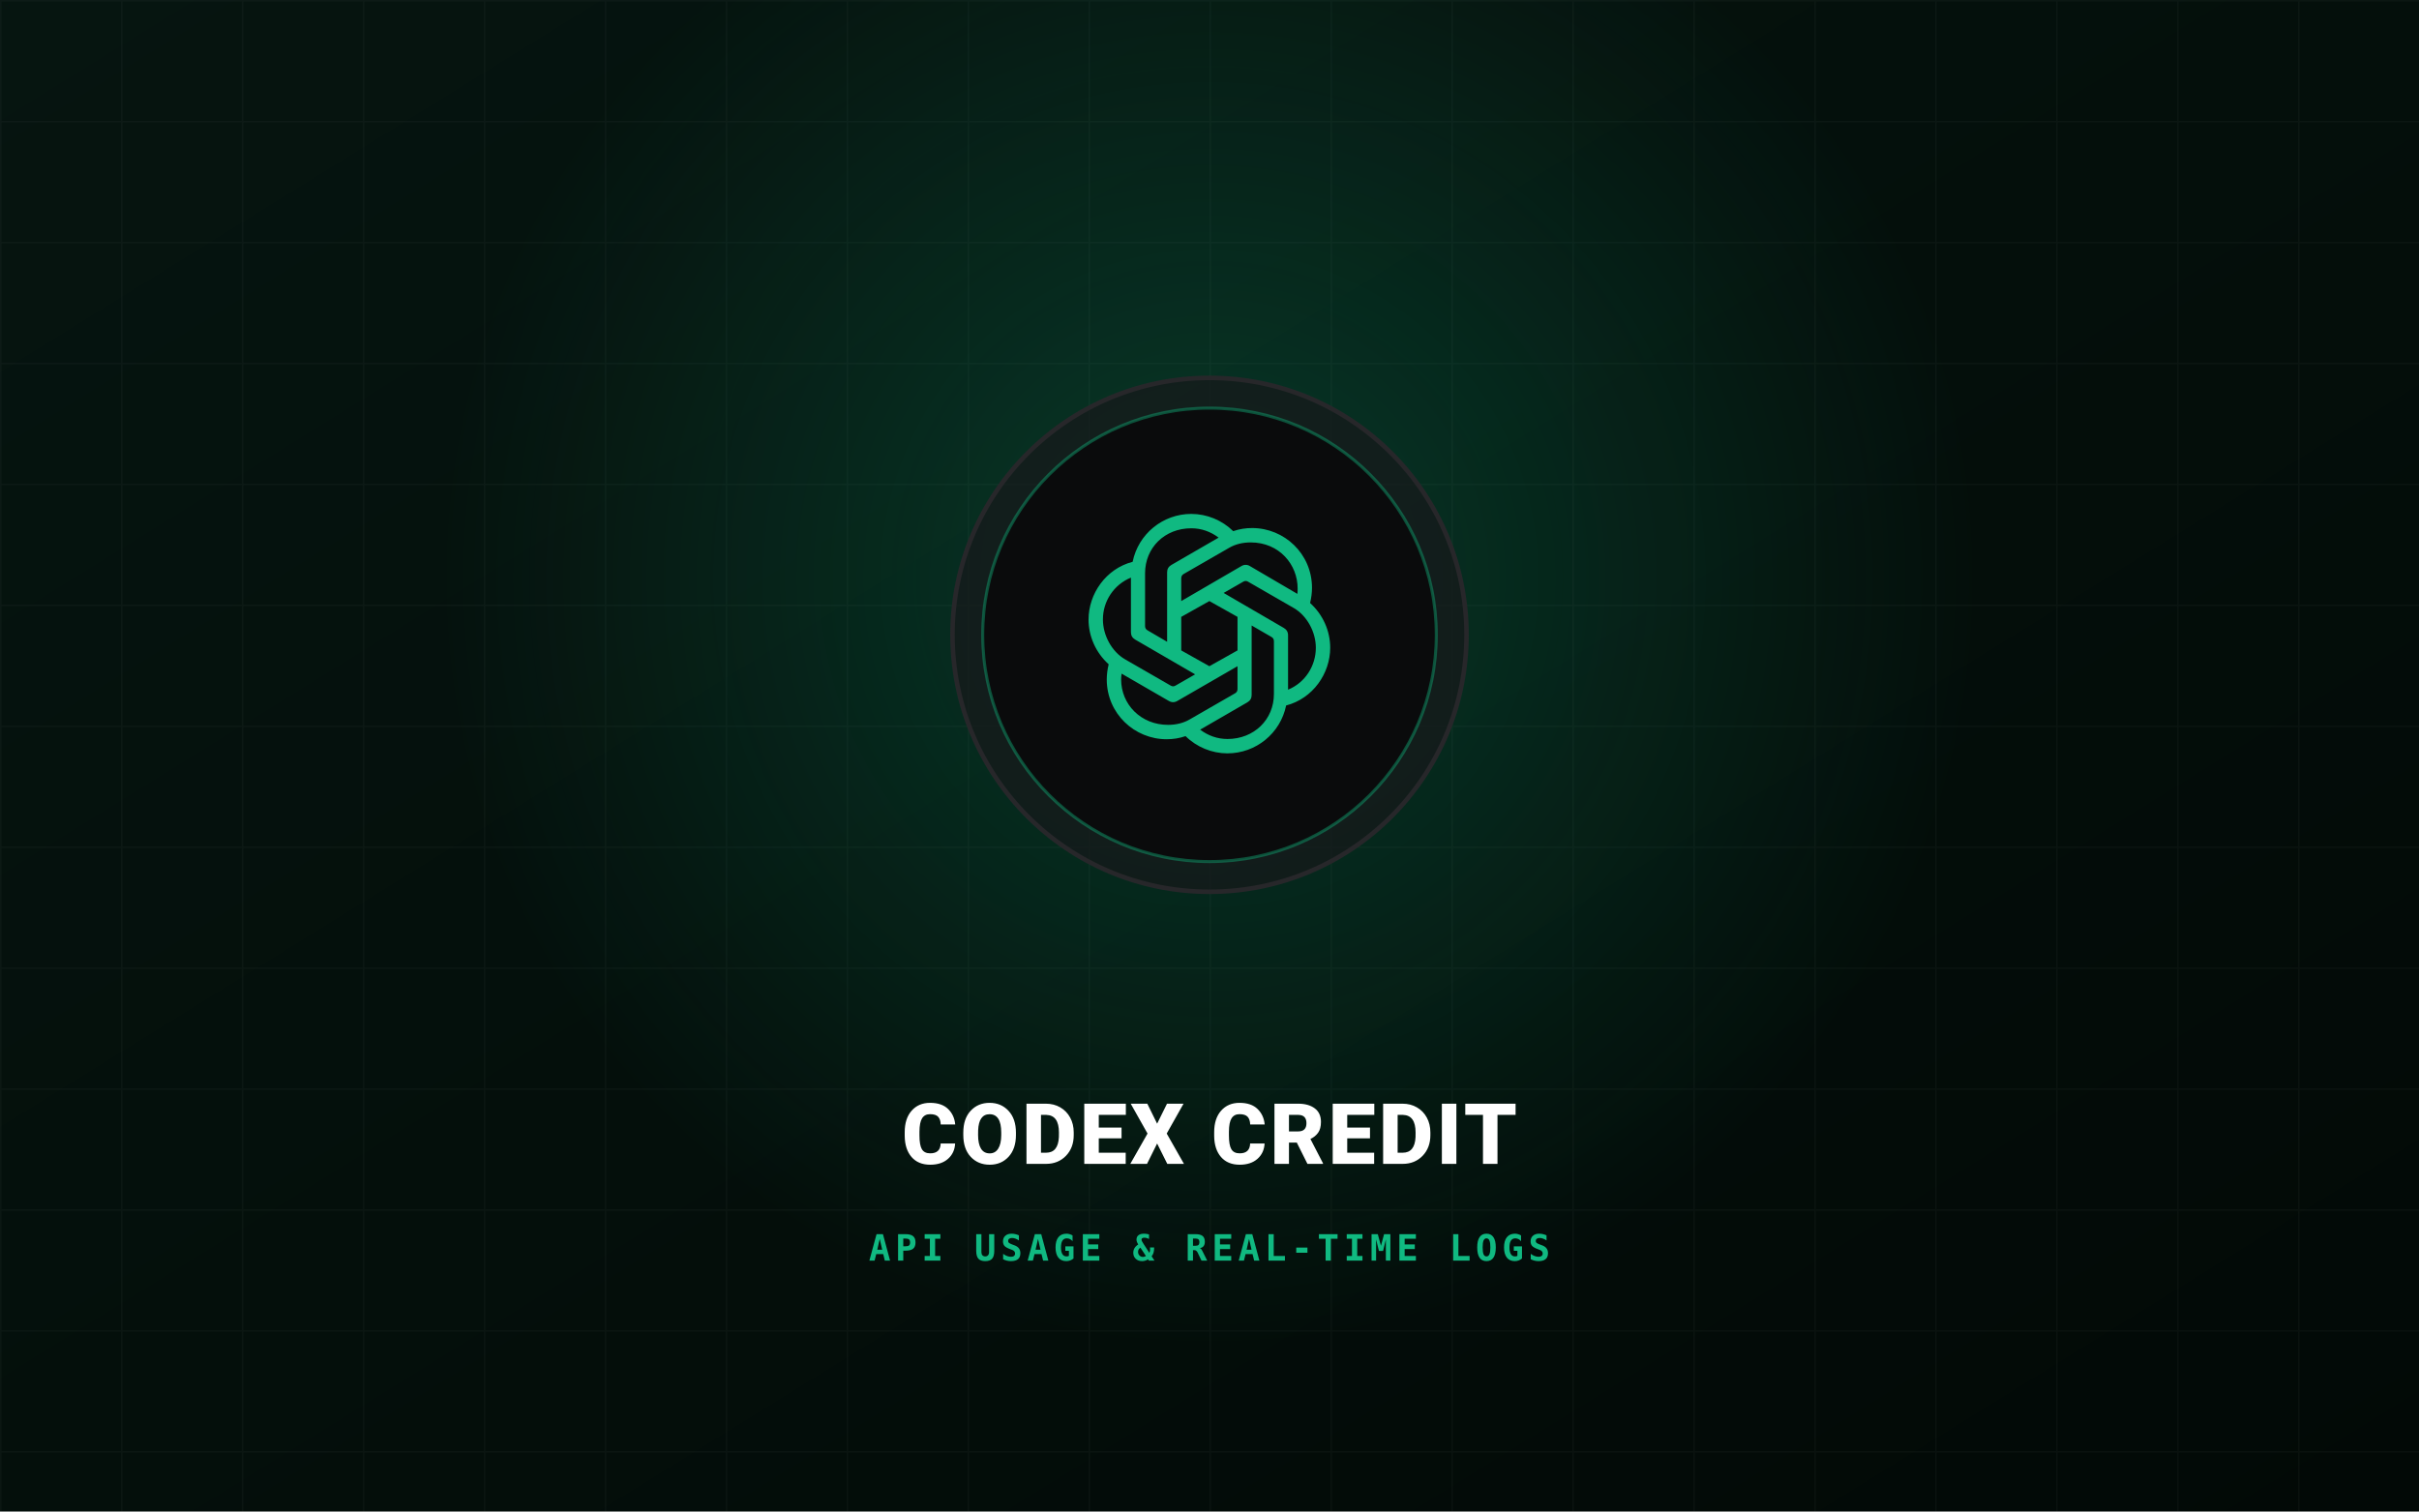
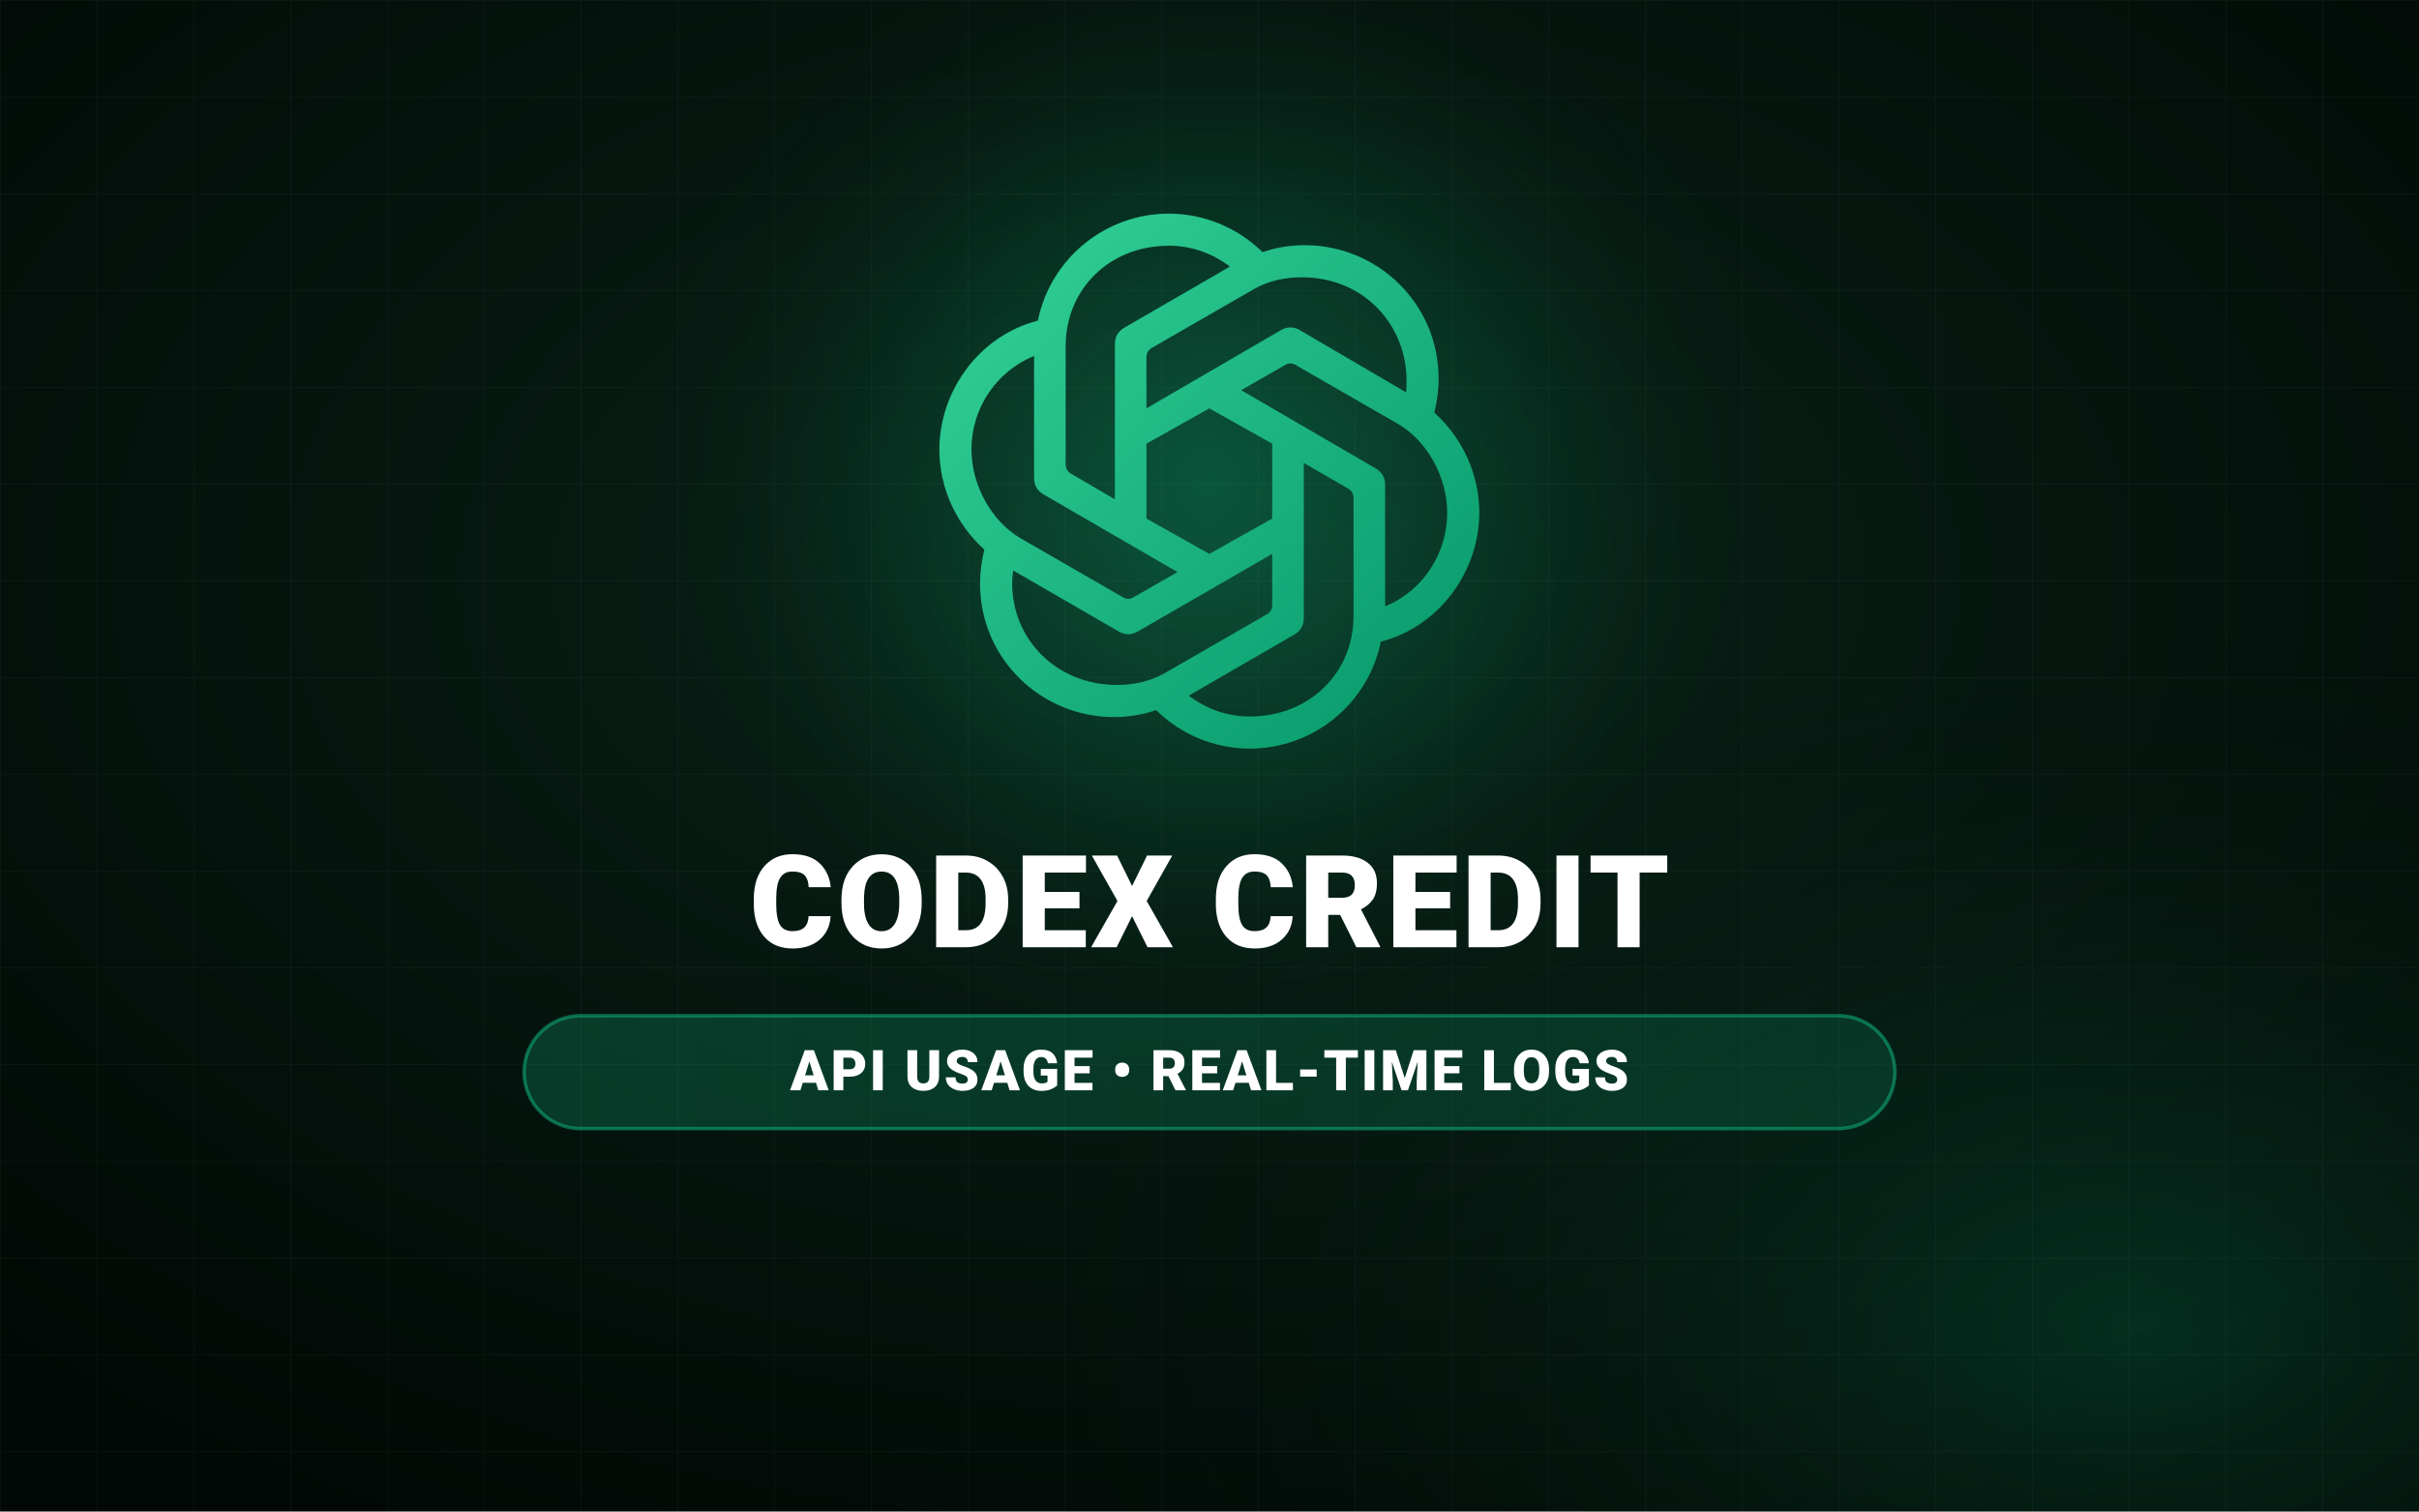
- <svg xmlns="http://www.w3.org/2000/svg" viewBox="0 0 800 500" width="800" height="500">
+ <svg xmlns="http://www.w3.org/2000/svg" viewBox="0 0 1200 750" width="1200" height="750">
  <defs>
-     <linearGradient id="bg" x1="0%" y1="0%" x2="100%" y2="100%">
-       <stop offset="0%" stop-color="#061510" />
-       <stop offset="100%" stop-color="#020906" />
+     <radialGradient id="b_codex_bg" cx="50%" cy="38%" r="72%">
+       <stop offset="0%" stop-color="#082419" />
+       <stop offset="100%" stop-color="#020805" />
+     </radialGradient>
+     <radialGradient id="b_codex_halo" cx="50%" cy="50%" r="50%">
+       <stop offset="0%" stop-color="#10b981" stop-opacity="0.34" />
+       <stop offset="55%" stop-color="#10b981" stop-opacity="0.10" />
+       <stop offset="100%" stop-color="#020805" stop-opacity="0" />
+     </radialGradient>
+     <radialGradient id="b_codex_corner" cx="88%" cy="88%" r="48%">
+       <stop offset="0%" stop-color="#10b981" stop-opacity="0.20" />
+       <stop offset="100%" stop-color="#020805" stop-opacity="0" />
+     </radialGradient>
+     <pattern id="b_codex_grid" width="48" height="48" patternUnits="userSpaceOnUse">
+       <path d="M 48 0 L 0 0 0 48" fill="none" stroke="#ffffff" stroke-width="1" stroke-opacity="0.032" />
+     </pattern>
+     <linearGradient id="b_codex_pillGrad" x1="0%" y1="0%" x2="100%" y2="0%">
+       <stop offset="0%" stop-color="#10b981" stop-opacity="0.24" />
+       <stop offset="100%" stop-color="#10b981" stop-opacity="0.16" />
    </linearGradient>
-     <radialGradient id="glow" cx="50%" cy="45%" r="45%">
-       <stop offset="0%" stop-color="#10b981" stop-opacity="0.25" />
-       <stop offset="100%" stop-color="#10b981" stop-opacity="0" />
-     </radialGradient>
-     <pattern id="grid" width="40" height="40" patternUnits="userSpaceOnUse">
-       <path d="M 40 0 L 0 0 0 40" fill="none" stroke="#ffffff" stroke-width="1" stroke-opacity="0.03" />
-     </pattern>
+     <linearGradient id="b_codex_vec" x1="0%" y1="0%" x2="100%" y2="100%">
+       <stop offset="0%" stop-color="#34d399" />
+       <stop offset="100%" stop-color="#059669" />
+     </linearGradient>
  </defs>
-   <rect width="800" height="500" fill="url(#bg)" />
-   <rect width="800" height="500" fill="url(#grid)" />
-   <circle cx="400" cy="220" r="280" fill="url(#glow)" />
-   <g transform="translate(400, 210)">
-     <circle cx="0" cy="0" r="85" fill="#18181b" fill-opacity="0.7" stroke="#27272a" stroke-width="1.5" />
-     <circle cx="0" cy="0" r="75" fill="#09090b" fill-opacity="0.9" stroke="#10b981" stroke-width="1" stroke-opacity="0.4" />
-     <g transform="translate(-40, -40) scale(3.33)">
-       <path d="M9.205 8.658v-2.26c0-.19.072-.333.238-.428l4.543-2.616c.619-.357 1.356-.523 2.117-.523 2.854 0 4.662 2.212 4.662 4.566 0 .167 0 .357-.024.547l-4.71-2.759a.797.797 0 00-.856 0l-5.97 3.473zm10.609 8.8V12.06c0-.333-.143-.57-.429-.737l-5.97-3.473 1.95-1.118a.433.433 0 01.476 0l4.543 2.617c1.309.76 2.189 2.378 2.189 3.948 0 1.808-1.07 3.473-2.76 4.163zM7.802 12.703l-1.95-1.142c-.167-.095-.239-.238-.239-.428V5.899c0-2.545 1.95-4.472 4.591-4.472 1 0 1.927.333 2.712.928L8.23 5.067c-.285.166-.428.404-.428.737v6.898zM12 15.128l-2.795-1.57v-3.33L12 8.658l2.795 1.57v3.33L12 15.128zm1.796 7.23c-1 0-1.927-.332-2.712-.927l4.686-2.712c.285-.166.428-.404.428-.737v-6.898l1.974 1.142c.167.095.238.238.238.428v5.233c0 2.545-1.974 4.472-4.614 4.472zm-5.637-5.303l-4.544-2.617c-1.308-.761-2.188-2.378-2.188-3.948A4.482 4.482 0 014.21 6.327v5.423c0 .333.143.571.428.738l5.947 3.449-1.95 1.118a.432.432 0 01-.476 0zm-.262 3.9c-2.688 0-4.662-2.021-4.662-4.519 0-.19.024-.38.047-.57l4.686 2.71c.286.167.571.167.856 0l5.97-3.448v2.26c0 .19-.07.333-.237.428l-4.543 2.616c-.619.357-1.356.523-2.117.523zm5.899 2.83a5.947 5.947 0 005.827-4.756C22.287 18.339 24 15.84 24 13.296c0-1.665-.713-3.282-1.998-4.448.119-.5.19-.999.19-1.498 0-3.401-2.759-5.947-5.946-5.947-.642 0-1.26.095-1.88.31A5.962 5.962 0 0010.205 0a5.947 5.947 0 00-5.827 4.757C1.713 5.447 0 7.945 0 10.49c0 1.666.713 3.283 1.998 4.448-.119.5-.19 1-.19 1.499 0 3.401 2.759 5.946 5.946 5.946.642 0 1.26-.095 1.88-.309a5.96 5.96 0 004.162 1.713z" fill="#10b981" fill-rule="evenodd" />
+   <rect width="1200" height="750" fill="url(#b_codex_bg)" />
+   <rect width="1200" height="750" fill="url(#b_codex_grid)" />
+   <rect width="1200" height="750" fill="url(#b_codex_corner)" />
+   <circle cx="600" cy="240" r="295" fill="url(#b_codex_halo)" />
+   <g transform="translate(600, 240)">
+     <g transform="translate(-134, -134) scale(11.16)">
+       <path d="M9.205 8.658v-2.26c0-.19.072-.333.238-.428l4.543-2.616c.619-.357 1.356-.523 2.117-.523 2.854 0 4.662 2.212 4.662 4.566 0 .167 0 .357-.024.547l-4.71-2.759a.797.797 0 00-.856 0l-5.97 3.473zm10.609 8.8V12.06c0-.333-.143-.57-.429-.737l-5.97-3.473 1.95-1.118a.433.433 0 01.476 0l4.543 2.617c1.309.76 2.189 2.378 2.189 3.948 0 1.808-1.07 3.473-2.76 4.163zM7.802 12.703l-1.95-1.142c-.167-.095-.239-.238-.239-.428V5.899c0-2.545 1.95-4.472 4.591-4.472 1 0 1.927.333 2.712.928L8.23 5.067c-.285.166-.428.404-.428.737v6.898zM12 15.128l-2.795-1.57v-3.33L12 8.658l2.795 1.57v3.33L12 15.128zm1.796 7.23c-1 0-1.927-.332-2.712-.927l4.686-2.712c.285-.166.428-.404.428-.737v-6.898l1.974 1.142c.167.095.238.238.238.428v5.233c0 2.545-1.974 4.472-4.614 4.472zm-5.637-5.303l-4.544-2.617c-1.308-.761-2.188-2.378-2.188-3.948A4.482 4.482 0 014.21 6.327v5.423c0 .333.143.571.428.738l5.947 3.449-1.95 1.118a.432.432 0 01-.476 0zm-.262 3.9c-2.688 0-4.662-2.021-4.662-4.519 0-.19.024-.38.047-.57l4.686 2.71c.286.167.571.167.856 0l5.97-3.448v2.26c0 .19-.07.333-.237.428l-4.543 2.616c-.619.357-1.356.523-2.117.523zm5.899 2.83a5.947 5.947 0 005.827-4.756C22.287 18.339 24 15.84 24 13.296c0-1.665-.713-3.282-1.998-4.448.119-.5.19-.999.19-1.498 0-3.401-2.759-5.947-5.946-5.947-.642 0-1.26.095-1.88.31A5.962 5.962 0 0010.205 0a5.947 5.947 0 00-5.827 4.757C1.713 5.447 0 7.945 0 10.49c0 1.666.713 3.283 1.998 4.448-.119.5-.19 1-.19 1.499 0 3.401 2.759 5.946 5.946 5.946.642 0 1.26-.095 1.88-.309a5.96 5.96 0 004.162 1.713z" fill="url(#b_codex_vec)" fill-rule="evenodd" />
    </g>
  </g>
-   <g transform="translate(400, 385)" text-anchor="middle">
-     <text font-family="-apple-system, BlinkMacSystemFont, 'Segoe UI', Roboto, sans-serif" font-size="28" font-weight="800" fill="#ffffff" letter-spacing="1">CODEX CREDIT</text>
-     <g transform="translate(0, 32)">
-       <text font-family="'JetBrains Mono', monospace, sans-serif" font-size="12" font-weight="600" fill="#10b981" letter-spacing="1.5">API USAGE &amp; REAL-TIME LOGS</text>
+   <g transform="translate(600, 470)" text-anchor="middle">
+     <text x="0" y="0" fill="#ffffff" font-family="-apple-system, BlinkMacSystemFont, 'Segoe UI', Roboto, sans-serif" font-size="64" font-weight="900" letter-spacing="1.5">CODEX CREDIT</text>
+     <g transform="translate(0, 62)">
+       <rect x="-340" y="-28" width="680" height="56" rx="28" fill="url(#b_codex_pillGrad)" stroke="#10b981" stroke-opacity="0.52" stroke-width="1.75" />
+       <text x="0" y="9" fill="#ffffff" font-family="-apple-system, BlinkMacSystemFont, 'Segoe UI', Roboto, sans-serif" font-size="28" font-weight="800" letter-spacing="1">API USAGE • REAL-TIME LOGS</text>
    </g>
  </g>
</svg>
